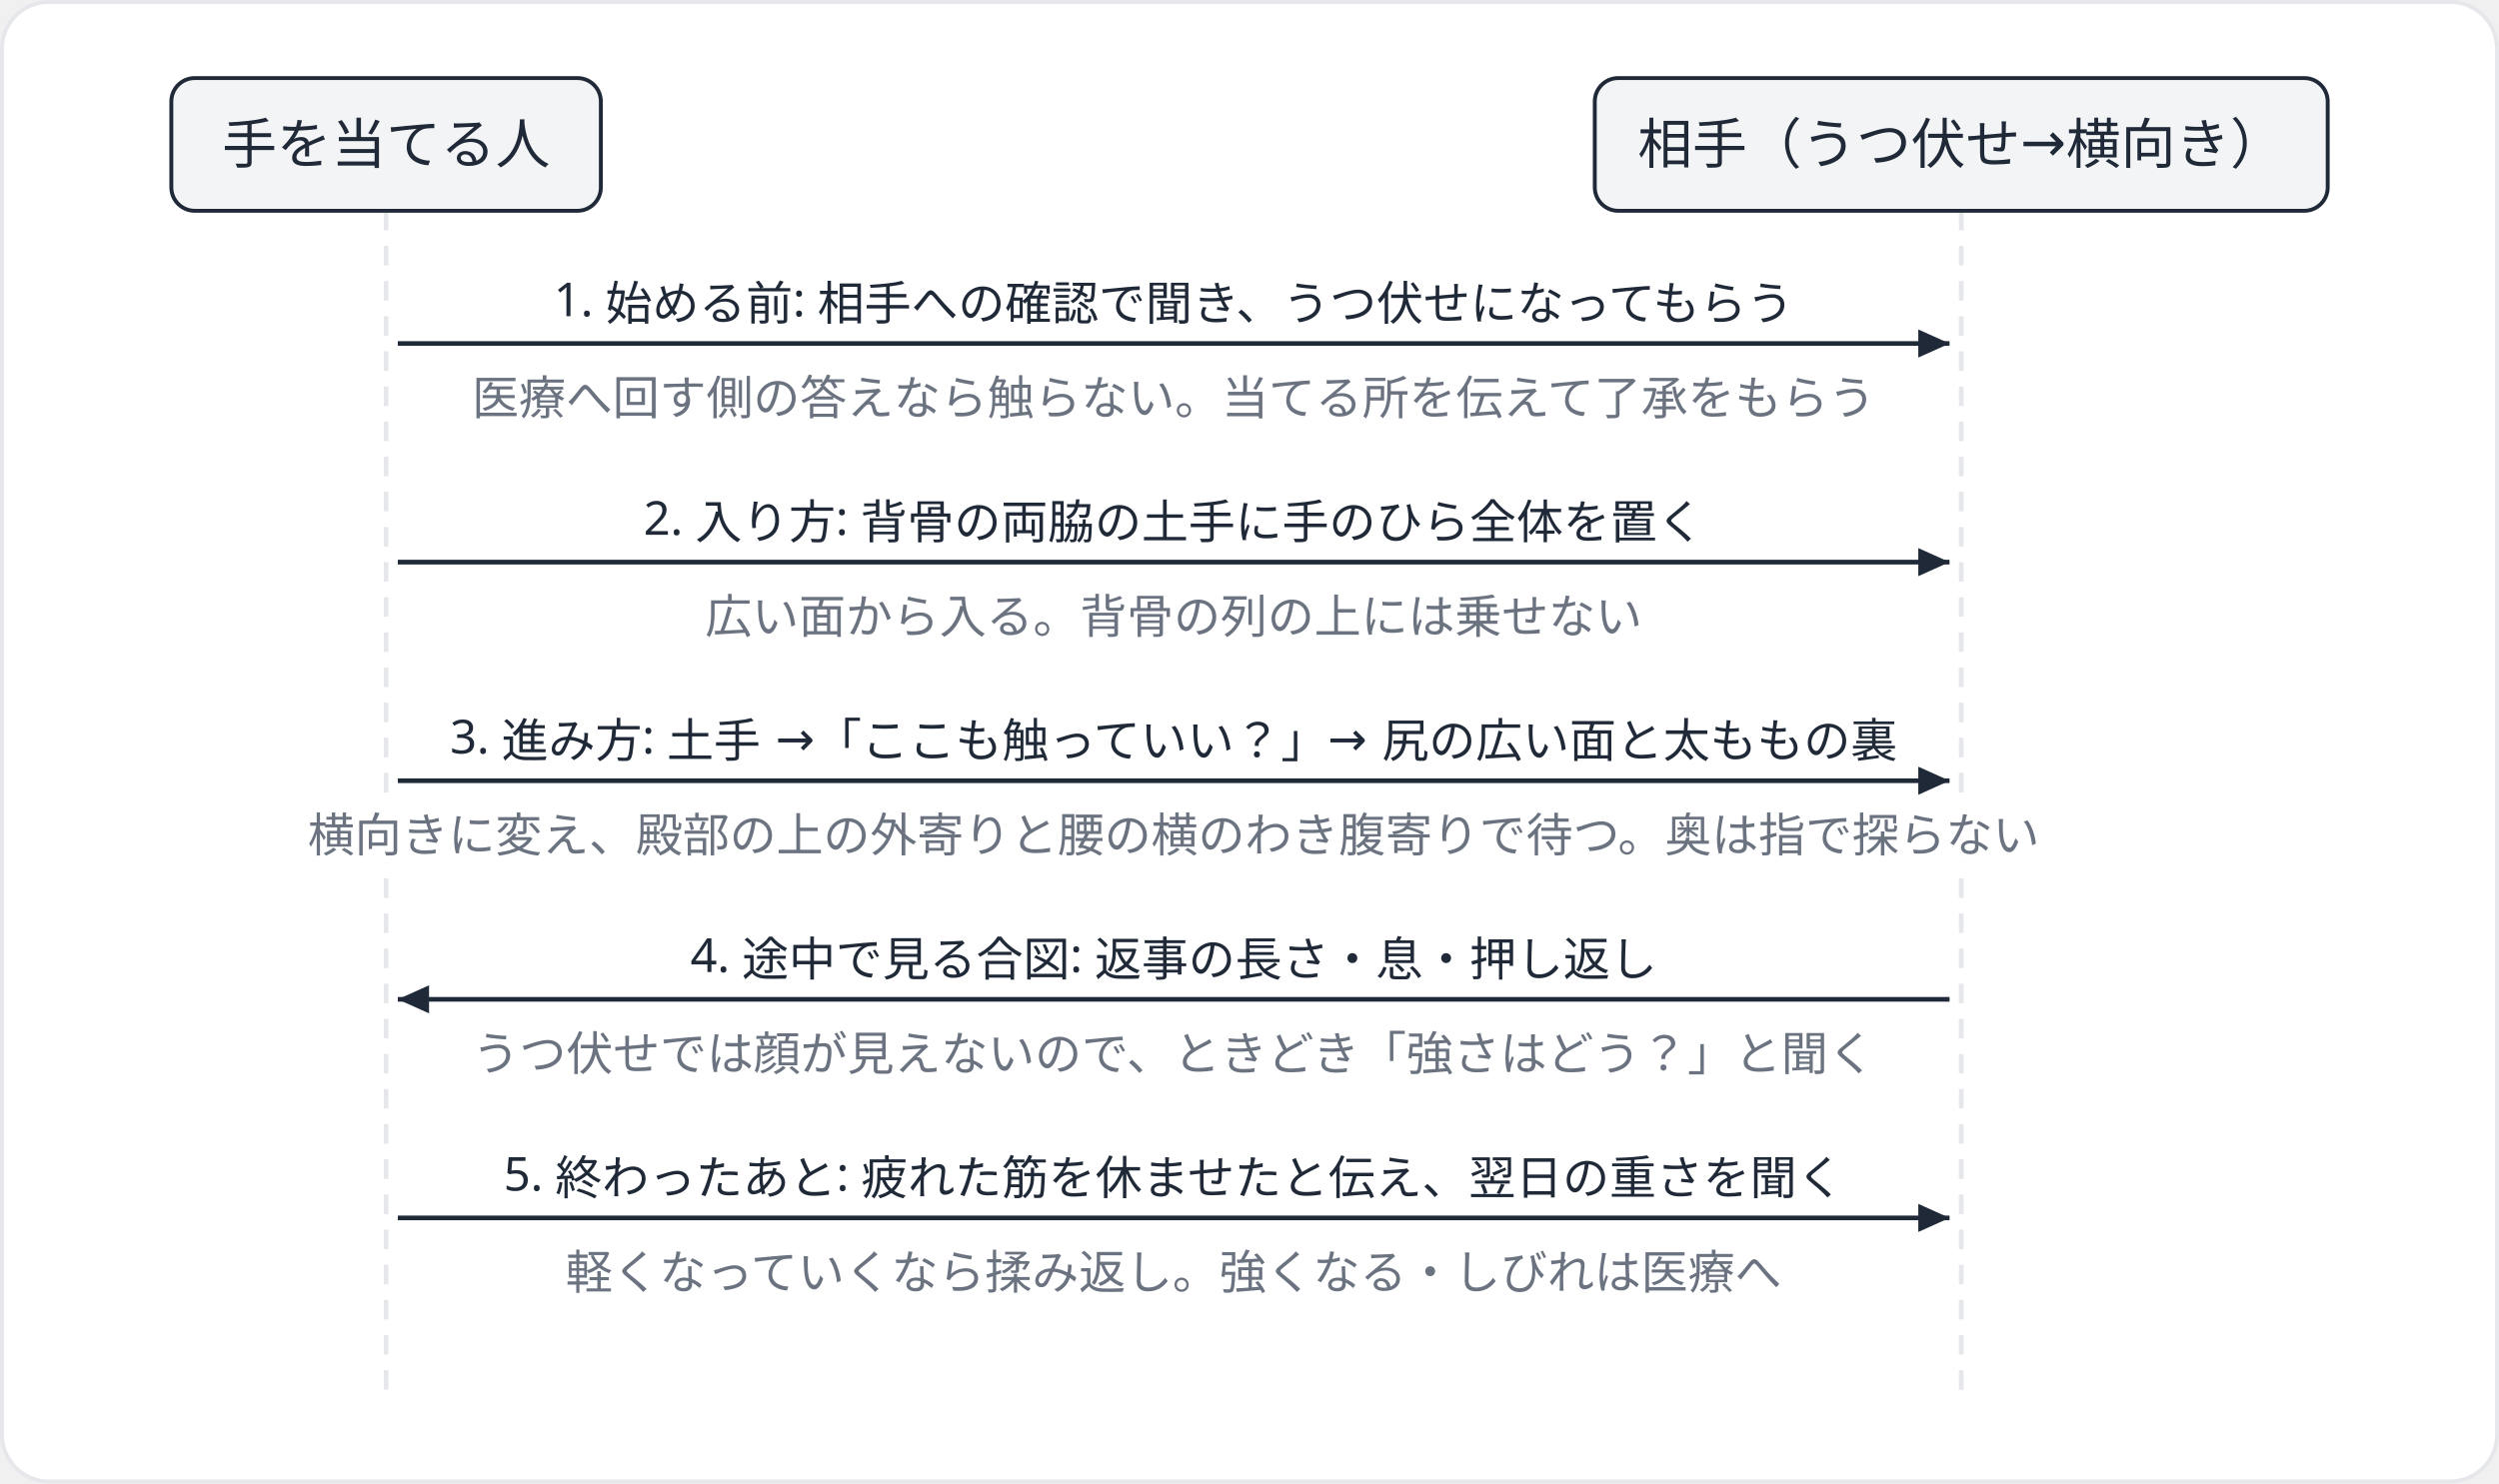
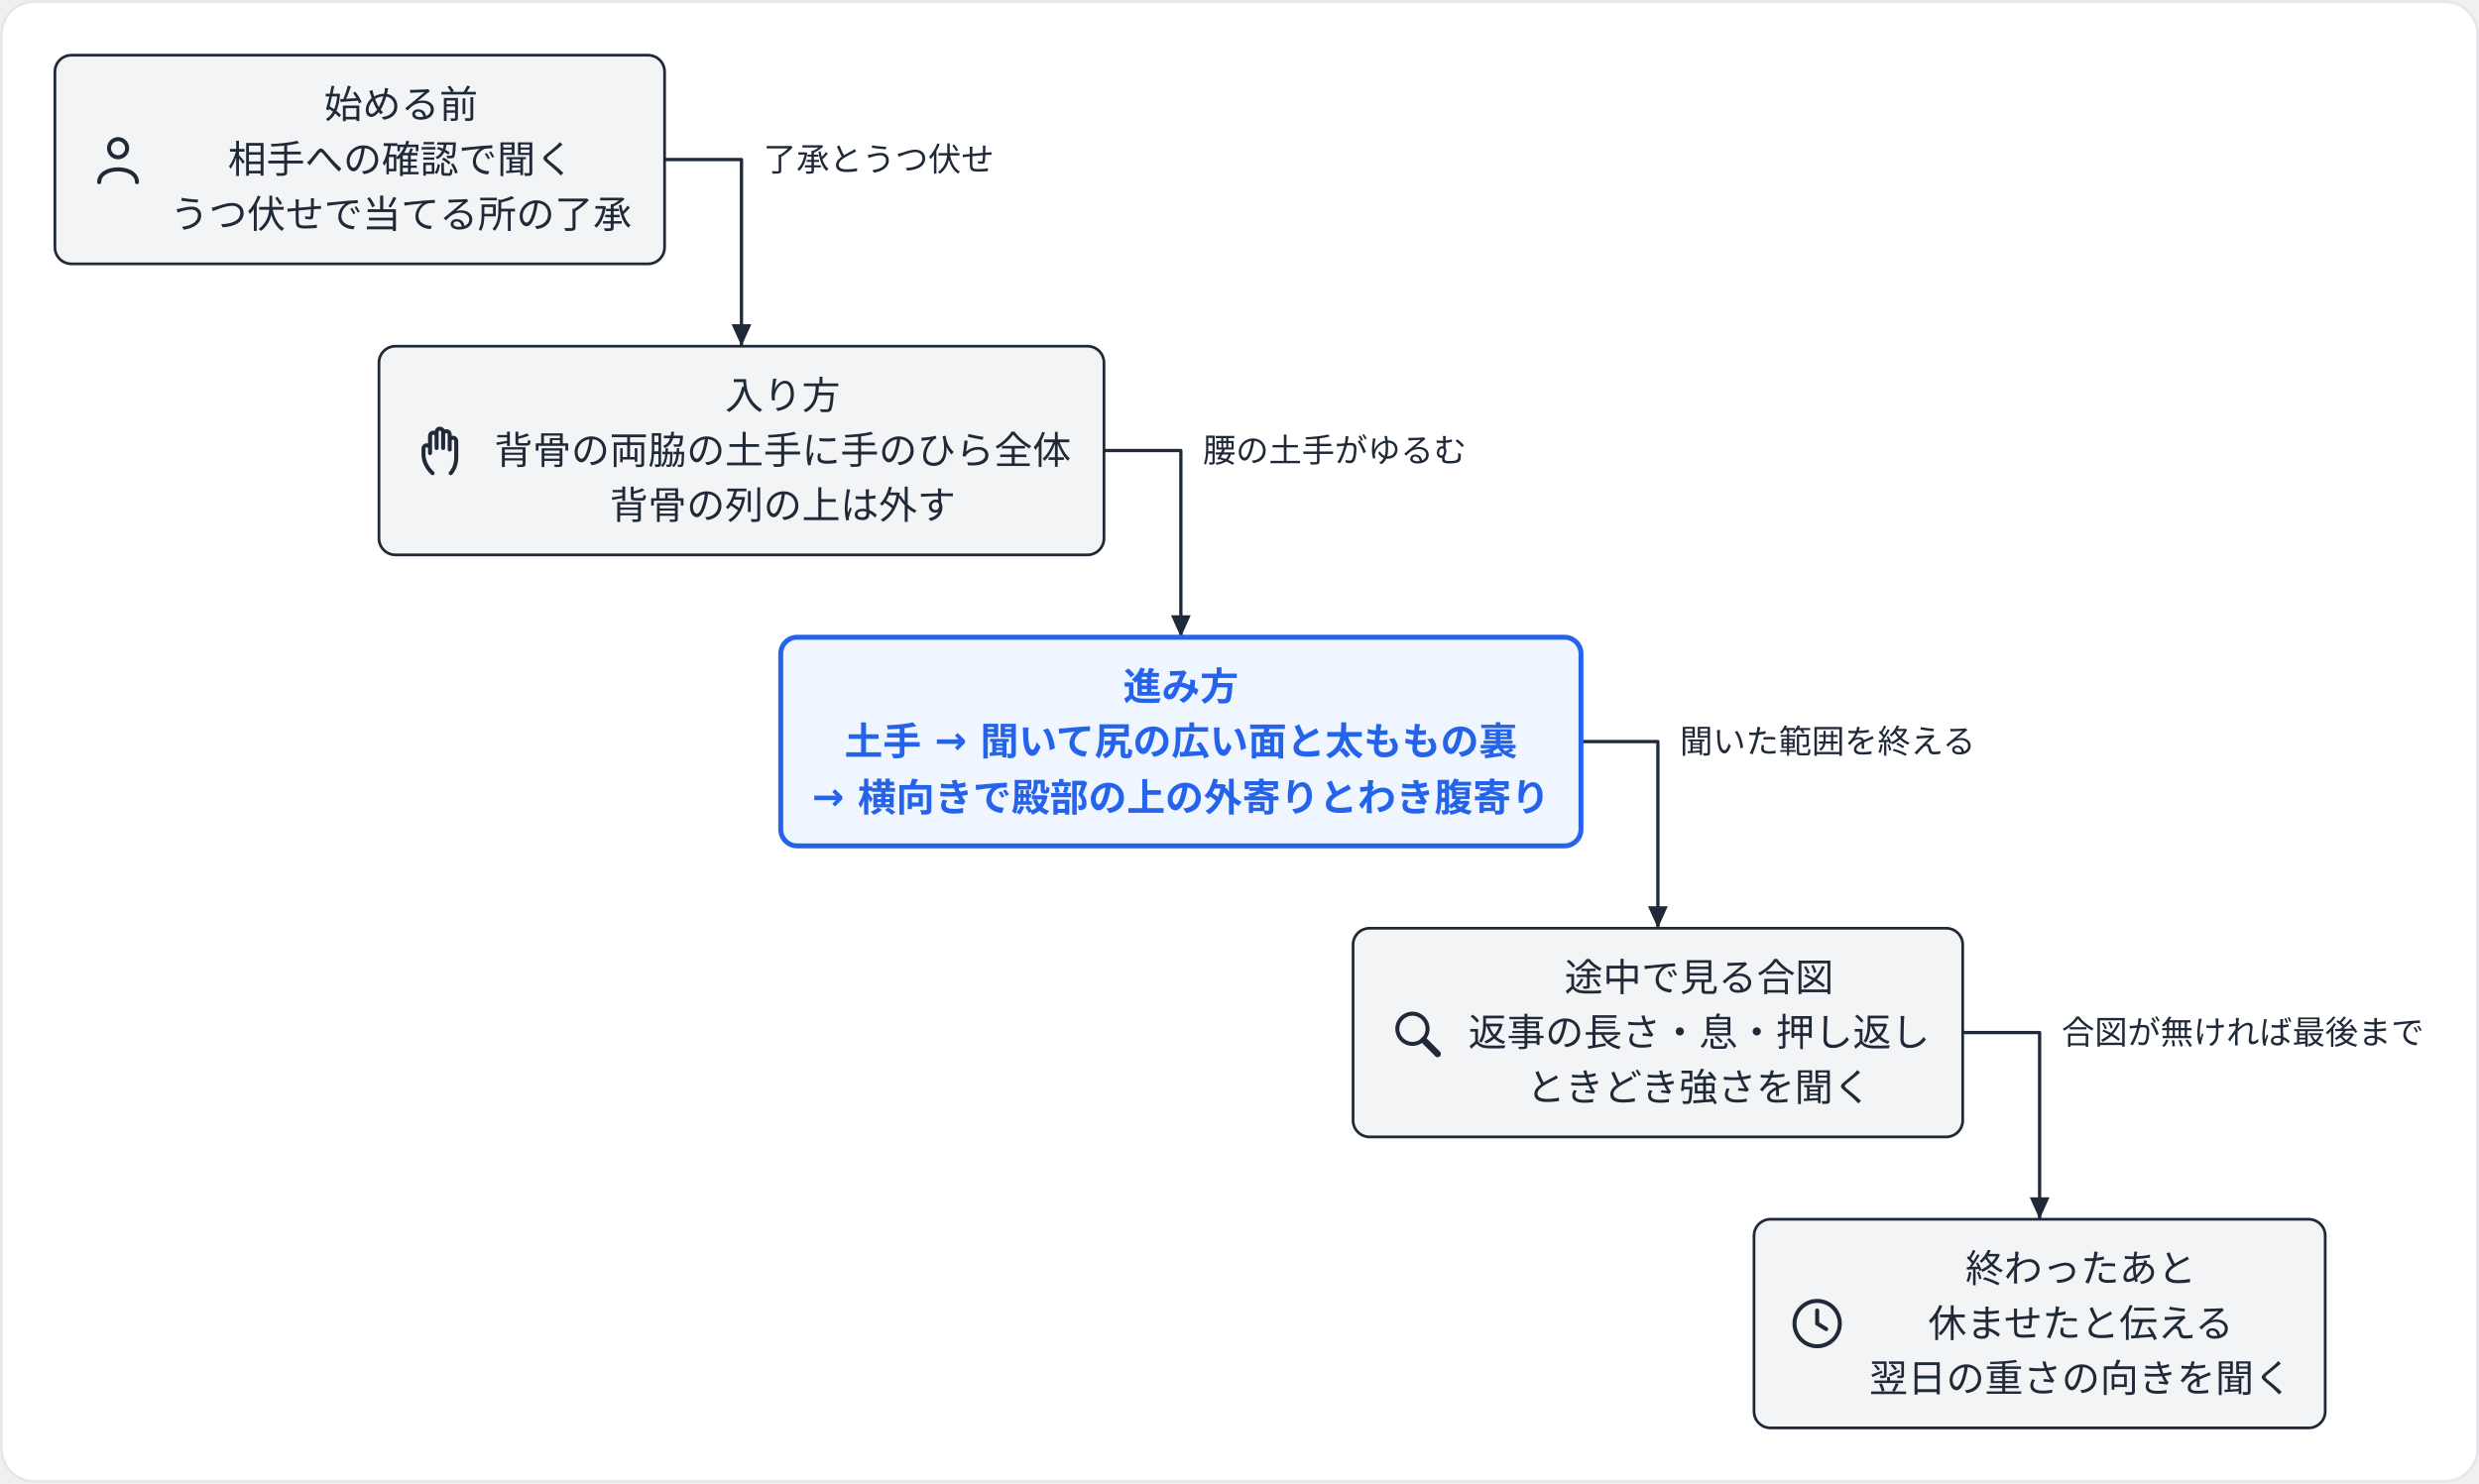
- <svg xmlns="http://www.w3.org/2000/svg" width="640" height="380" viewBox="0 0 640 380">
-   <rect x="0.5" y="0.5" width="639" height="379" rx="12" fill="#ffffff" stroke="#e5e7eb" stroke-width="1" />
-   <g transform="translate(43.88 20)">
-     <line x1="55" y1="34" x2="55" y2="340" stroke="#e5e7eb" stroke-width="1.2" stroke-dasharray="5 4" />
-     <line x1="458.4" y1="34" x2="458.4" y2="340" stroke="#e5e7eb" stroke-width="1.2" stroke-dasharray="5 4" />
-     <rect x="0" y="0" width="110" height="34" rx="6" fill="#f3f4f6" stroke="#1f2937" stroke-width="1" />
-     <text x="55" y="21.9" font-family="Hiragino Sans, Hiragino Kaku Gothic ProN, Noto Sans JP, Yu Gothic, Meiryo, sans-serif" font-size="14" fill="#1f2937" text-anchor="middle">手を当てる人</text>
-     <rect x="364.55" y="0" width="187.7" height="34" rx="6" fill="#f3f4f6" stroke="#1f2937" stroke-width="1" />
-     <text x="458.4" y="21.9" font-family="Hiragino Sans, Hiragino Kaku Gothic ProN, Noto Sans JP, Yu Gothic, Meiryo, sans-serif" font-size="14" fill="#1f2937" text-anchor="middle">相手（うつ伏せ→横向き）</text>
-     <polyline points="58,68 455.4,68" fill="none" stroke="#1f2937" stroke-width="1.2" stroke-linejoin="round" />
-     <polygon points="455.4,68 447.4,71.6 447.4,64.4" fill="#1f2937" />
-     <text x="256.7" y="61" font-family="Hiragino Sans, Hiragino Kaku Gothic ProN, Noto Sans JP, Yu Gothic, Meiryo, sans-serif" font-size="12" fill="#1f2937" text-anchor="middle">1. 始める前: 相手への確認で聞き、うつ伏せになってもらう</text>
-     <rect x="72.7" y="73" width="368" height="16" rx="3" fill="#ffffff" />
-     <text x="256.7" y="86.2" font-family="Hiragino Sans, Hiragino Kaku Gothic ProN, Noto Sans JP, Yu Gothic, Meiryo, sans-serif" font-size="12" fill="#6b7280" text-anchor="middle">医療へ回す側の答えなら触らない。当てる所を伝えて了承をもらう</text>
-     <polyline points="58,124 455.4,124" fill="none" stroke="#1f2937" stroke-width="1.2" stroke-linejoin="round" />
-     <polygon points="455.4,124 447.4,127.6 447.4,120.4" fill="#1f2937" />
-     <text x="256.7" y="117" font-family="Hiragino Sans, Hiragino Kaku Gothic ProN, Noto Sans JP, Yu Gothic, Meiryo, sans-serif" font-size="12" fill="#1f2937" text-anchor="middle">2. 入り方: 背骨の両脇の土手に手のひら全体を置く</text>
-     <rect x="132.7" y="129" width="248" height="16" rx="3" fill="#ffffff" />
-     <text x="256.7" y="142.2" font-family="Hiragino Sans, Hiragino Kaku Gothic ProN, Noto Sans JP, Yu Gothic, Meiryo, sans-serif" font-size="12" fill="#6b7280" text-anchor="middle">広い面から入る。背骨の列の上には乗せない</text>
-     <polyline points="58,180 455.4,180" fill="none" stroke="#1f2937" stroke-width="1.2" stroke-linejoin="round" />
-     <polygon points="455.4,180 447.4,183.6 447.4,176.4" fill="#1f2937" />
-     <text x="256.7" y="173" font-family="Hiragino Sans, Hiragino Kaku Gothic ProN, Noto Sans JP, Yu Gothic, Meiryo, sans-serif" font-size="12" fill="#1f2937" text-anchor="middle">3. 進み方: 土手 →「ここも触っていい？」→ 尻の広い面と太ももの裏</text>
-     <rect x="30.7" y="185" width="452" height="16" rx="3" fill="#ffffff" />
-     <text x="256.7" y="198.2" font-family="Hiragino Sans, Hiragino Kaku Gothic ProN, Noto Sans JP, Yu Gothic, Meiryo, sans-serif" font-size="12" fill="#6b7280" text-anchor="middle">横向きに変え、殿部の上の外寄りと腰の横のわき腹寄りで待つ。奥は指で探らない</text>
-     <polyline points="455.4,236 58,236" fill="none" stroke="#1f2937" stroke-width="1.2" stroke-linejoin="round" />
-     <polygon points="58,236 66,232.4 66,239.6" fill="#1f2937" />
-     <text x="256.7" y="229" font-family="Hiragino Sans, Hiragino Kaku Gothic ProN, Noto Sans JP, Yu Gothic, Meiryo, sans-serif" font-size="12" fill="#1f2937" text-anchor="middle">4. 途中で見る合図: 返事の長さ・息・押し返し</text>
-     <rect x="72.7" y="241" width="368" height="16" rx="3" fill="#ffffff" />
-     <text x="256.7" y="254.2" font-family="Hiragino Sans, Hiragino Kaku Gothic ProN, Noto Sans JP, Yu Gothic, Meiryo, sans-serif" font-size="12" fill="#6b7280" text-anchor="middle">うつ伏せでは顔が見えないので、ときどき「強さはどう？」と聞く</text>
-     <polyline points="58,292 455.4,292" fill="none" stroke="#1f2937" stroke-width="1.2" stroke-linejoin="round" />
-     <polygon points="455.4,292 447.4,295.6 447.4,288.4" fill="#1f2937" />
-     <text x="256.7" y="285" font-family="Hiragino Sans, Hiragino Kaku Gothic ProN, Noto Sans JP, Yu Gothic, Meiryo, sans-serif" font-size="12" fill="#1f2937" text-anchor="middle">5. 終わったあと: 疲れた筋を休ませたと伝え、翌日の重さを聞く</text>
-     <rect x="96.7" y="297" width="320" height="16" rx="3" fill="#ffffff" />
-     <text x="256.7" y="310.2" font-family="Hiragino Sans, Hiragino Kaku Gothic ProN, Noto Sans JP, Yu Gothic, Meiryo, sans-serif" font-size="12" fill="#6b7280" text-anchor="middle">軽くなっていくなら揉み返し。強くなる・しびれは医療へ</text>
+ <svg xmlns="http://www.w3.org/2000/svg" width="640" height="383" viewBox="0 0 902.7 540">
+   <rect x="0.5" y="0.5" width="901.7" height="539" rx="12" fill="#ffffff" stroke="#e5e7eb" stroke-width="1" />
+   <g transform="translate(20 20)">
+     <polyline points="222,38 250,38 250,106" fill="none" stroke="#1f2937" stroke-width="1.2" stroke-linejoin="round" />
+     <polygon points="250,106 246.4,98 253.6,98" fill="#1f2937" />
+     <polyline points="382,144 410,144 410,212" fill="none" stroke="#1f2937" stroke-width="1.2" stroke-linejoin="round" />
+     <polygon points="410,212 406.4,204 413.6,204" fill="#1f2937" />
+     <polyline points="555.7,250 583.7,250 583.7,318" fill="none" stroke="#1f2937" stroke-width="1.2" stroke-linejoin="round" />
+     <polygon points="583.7,318 580.1,310 587.3,310" fill="#1f2937" />
+     <polyline points="694.7,356 722.7,356 722.7,424" fill="none" stroke="#1f2937" stroke-width="1.2" stroke-linejoin="round" />
+     <polygon points="722.7,424 719.1,416 726.3,416" fill="#1f2937" />
+     <rect x="0" y="0" width="222" height="76" rx="6" fill="#f3f4f6" stroke="#1f2937" stroke-width="1" />
+     <g transform="translate(12 27) scale(0.9167)" fill="none" stroke="#1f2937" stroke-width="1.6" stroke-linecap="round" stroke-linejoin="round">
+       <circle cx="12" cy="7.5" r="3.6" />
+       <path d="M4.5 21 C4.5 14.2 19.5 14.2 19.5 21" />
+     </g>
+     <text x="126" y="22.9" font-family="Hiragino Sans, Hiragino Kaku Gothic ProN, Noto Sans JP, Yu Gothic, Meiryo, sans-serif" font-size="14" fill="#1f2937" text-anchor="middle">始める前</text>
+     <text x="126" y="42.9" font-family="Hiragino Sans, Hiragino Kaku Gothic ProN, Noto Sans JP, Yu Gothic, Meiryo, sans-serif" font-size="14" fill="#1f2937" text-anchor="middle">相手への確認で聞く</text>
+     <text x="126" y="62.9" font-family="Hiragino Sans, Hiragino Kaku Gothic ProN, Noto Sans JP, Yu Gothic, Meiryo, sans-serif" font-size="14" fill="#1f2937" text-anchor="middle">うつ伏せで当てる所の了承</text>
+     <rect x="118" y="106" width="264" height="76" rx="6" fill="#f3f4f6" stroke="#1f2937" stroke-width="1" />
+     <g transform="translate(130 133) scale(0.9167)" fill="none" stroke="#1f2937" stroke-width="1.6" stroke-linecap="round" stroke-linejoin="round">
+       <path d="M8.2 21 C6.2 19.2 4.6 16.4 4.6 13.6 V11.2 A1.3 1.3 0 0 1 7.2 11.2 V13 V6.2 A1.3 1.3 0 0 1 9.8 6.2 V11 V4.6 A1.3 1.3 0 0 1 12.4 4.6 V11 V5.6 A1.3 1.3 0 0 1 15 5.6 V11.6 V8.2 A1.3 1.3 0 0 1 17.6 8.2 V14.6 C17.6 17.6 16.6 19.6 15.4 21" />
+     </g>
+     <text x="265" y="128.9" font-family="Hiragino Sans, Hiragino Kaku Gothic ProN, Noto Sans JP, Yu Gothic, Meiryo, sans-serif" font-size="14" fill="#1f2937" text-anchor="middle">入り方</text>
+     <text x="265" y="148.9" font-family="Hiragino Sans, Hiragino Kaku Gothic ProN, Noto Sans JP, Yu Gothic, Meiryo, sans-serif" font-size="14" fill="#1f2937" text-anchor="middle">背骨の両脇の土手に手のひら全体</text>
+     <text x="265" y="168.9" font-family="Hiragino Sans, Hiragino Kaku Gothic ProN, Noto Sans JP, Yu Gothic, Meiryo, sans-serif" font-size="14" fill="#1f2937" text-anchor="middle">背骨の列の上は外す</text>
+     <rect x="264.3" y="212" width="291.4" height="76" rx="6" fill="#eff6ff" stroke="#2563eb" stroke-width="1.8" />
+     <text x="410" y="234.9" font-family="Hiragino Sans, Hiragino Kaku Gothic ProN, Noto Sans JP, Yu Gothic, Meiryo, sans-serif" font-size="14" fill="#2563eb" text-anchor="middle" font-weight="600">進み方</text>
+     <text x="410" y="254.9" font-family="Hiragino Sans, Hiragino Kaku Gothic ProN, Noto Sans JP, Yu Gothic, Meiryo, sans-serif" font-size="14" fill="#2563eb" text-anchor="middle" font-weight="600">土手 → 聞いて尻の広い面と太ももの裏</text>
+     <text x="410" y="274.9" font-family="Hiragino Sans, Hiragino Kaku Gothic ProN, Noto Sans JP, Yu Gothic, Meiryo, sans-serif" font-size="14" fill="#2563eb" text-anchor="middle" font-weight="600">→ 横向きで殿部の上の外寄りとわき腹寄り</text>
+     <rect x="472.7" y="318" width="222" height="76" rx="6" fill="#f3f4f6" stroke="#1f2937" stroke-width="1" />
+     <g transform="translate(484.7 345) scale(0.9167)" fill="none" stroke="#1f2937" stroke-width="1.6" stroke-linecap="round" stroke-linejoin="round">
+       <circle cx="10.5" cy="10.5" r="6" />
+       <path d="M15 15 L20.5 20.5" stroke-width="2.6" />
+     </g>
+     <text x="598.7" y="340.9" font-family="Hiragino Sans, Hiragino Kaku Gothic ProN, Noto Sans JP, Yu Gothic, Meiryo, sans-serif" font-size="14" fill="#1f2937" text-anchor="middle">途中で見る合図</text>
+     <text x="598.7" y="360.9" font-family="Hiragino Sans, Hiragino Kaku Gothic ProN, Noto Sans JP, Yu Gothic, Meiryo, sans-serif" font-size="14" fill="#1f2937" text-anchor="middle">返事の長さ・息・押し返し</text>
+     <text x="598.7" y="380.9" font-family="Hiragino Sans, Hiragino Kaku Gothic ProN, Noto Sans JP, Yu Gothic, Meiryo, sans-serif" font-size="14" fill="#1f2937" text-anchor="middle">ときどき強さを聞く</text>
+     <rect x="618.7" y="424" width="208" height="76" rx="6" fill="#f3f4f6" stroke="#1f2937" stroke-width="1" />
+     <g transform="translate(630.7 451) scale(0.9167)" fill="none" stroke="#1f2937" stroke-width="1.6" stroke-linecap="round" stroke-linejoin="round">
+       <circle cx="12" cy="12" r="9" />
+       <path d="M12 6.8 V12 L15.6 14.2" />
+     </g>
+     <text x="737.7" y="446.9" font-family="Hiragino Sans, Hiragino Kaku Gothic ProN, Noto Sans JP, Yu Gothic, Meiryo, sans-serif" font-size="14" fill="#1f2937" text-anchor="middle">終わったあと</text>
+     <text x="737.7" y="466.9" font-family="Hiragino Sans, Hiragino Kaku Gothic ProN, Noto Sans JP, Yu Gothic, Meiryo, sans-serif" font-size="14" fill="#1f2937" text-anchor="middle">休ませたと伝える</text>
+     <text x="737.7" y="486.9" font-family="Hiragino Sans, Hiragino Kaku Gothic ProN, Noto Sans JP, Yu Gothic, Meiryo, sans-serif" font-size="14" fill="#1f2937" text-anchor="middle">翌日の重さの向きを聞く</text>
+     <text x="258" y="42.2" font-family="Hiragino Sans, Hiragino Kaku Gothic ProN, Noto Sans JP, Yu Gothic, Meiryo, sans-serif" font-size="12" fill="#1f2937" text-anchor="start">了承とうつ伏せ</text>
+     <text x="418" y="148.2" font-family="Hiragino Sans, Hiragino Kaku Gothic ProN, Noto Sans JP, Yu Gothic, Meiryo, sans-serif" font-size="12" fill="#1f2937" text-anchor="start">腰の土手がゆるむ</text>
+     <text x="591.7" y="254.2" font-family="Hiragino Sans, Hiragino Kaku Gothic ProN, Noto Sans JP, Yu Gothic, Meiryo, sans-serif" font-size="12" fill="#1f2937" text-anchor="start">聞いた範囲を終える</text>
+     <text x="730.7" y="360.2" font-family="Hiragino Sans, Hiragino Kaku Gothic ProN, Noto Sans JP, Yu Gothic, Meiryo, sans-serif" font-size="12" fill="#1f2937" text-anchor="start">合図が無ければ最後まで</text>
  </g>
</svg>
